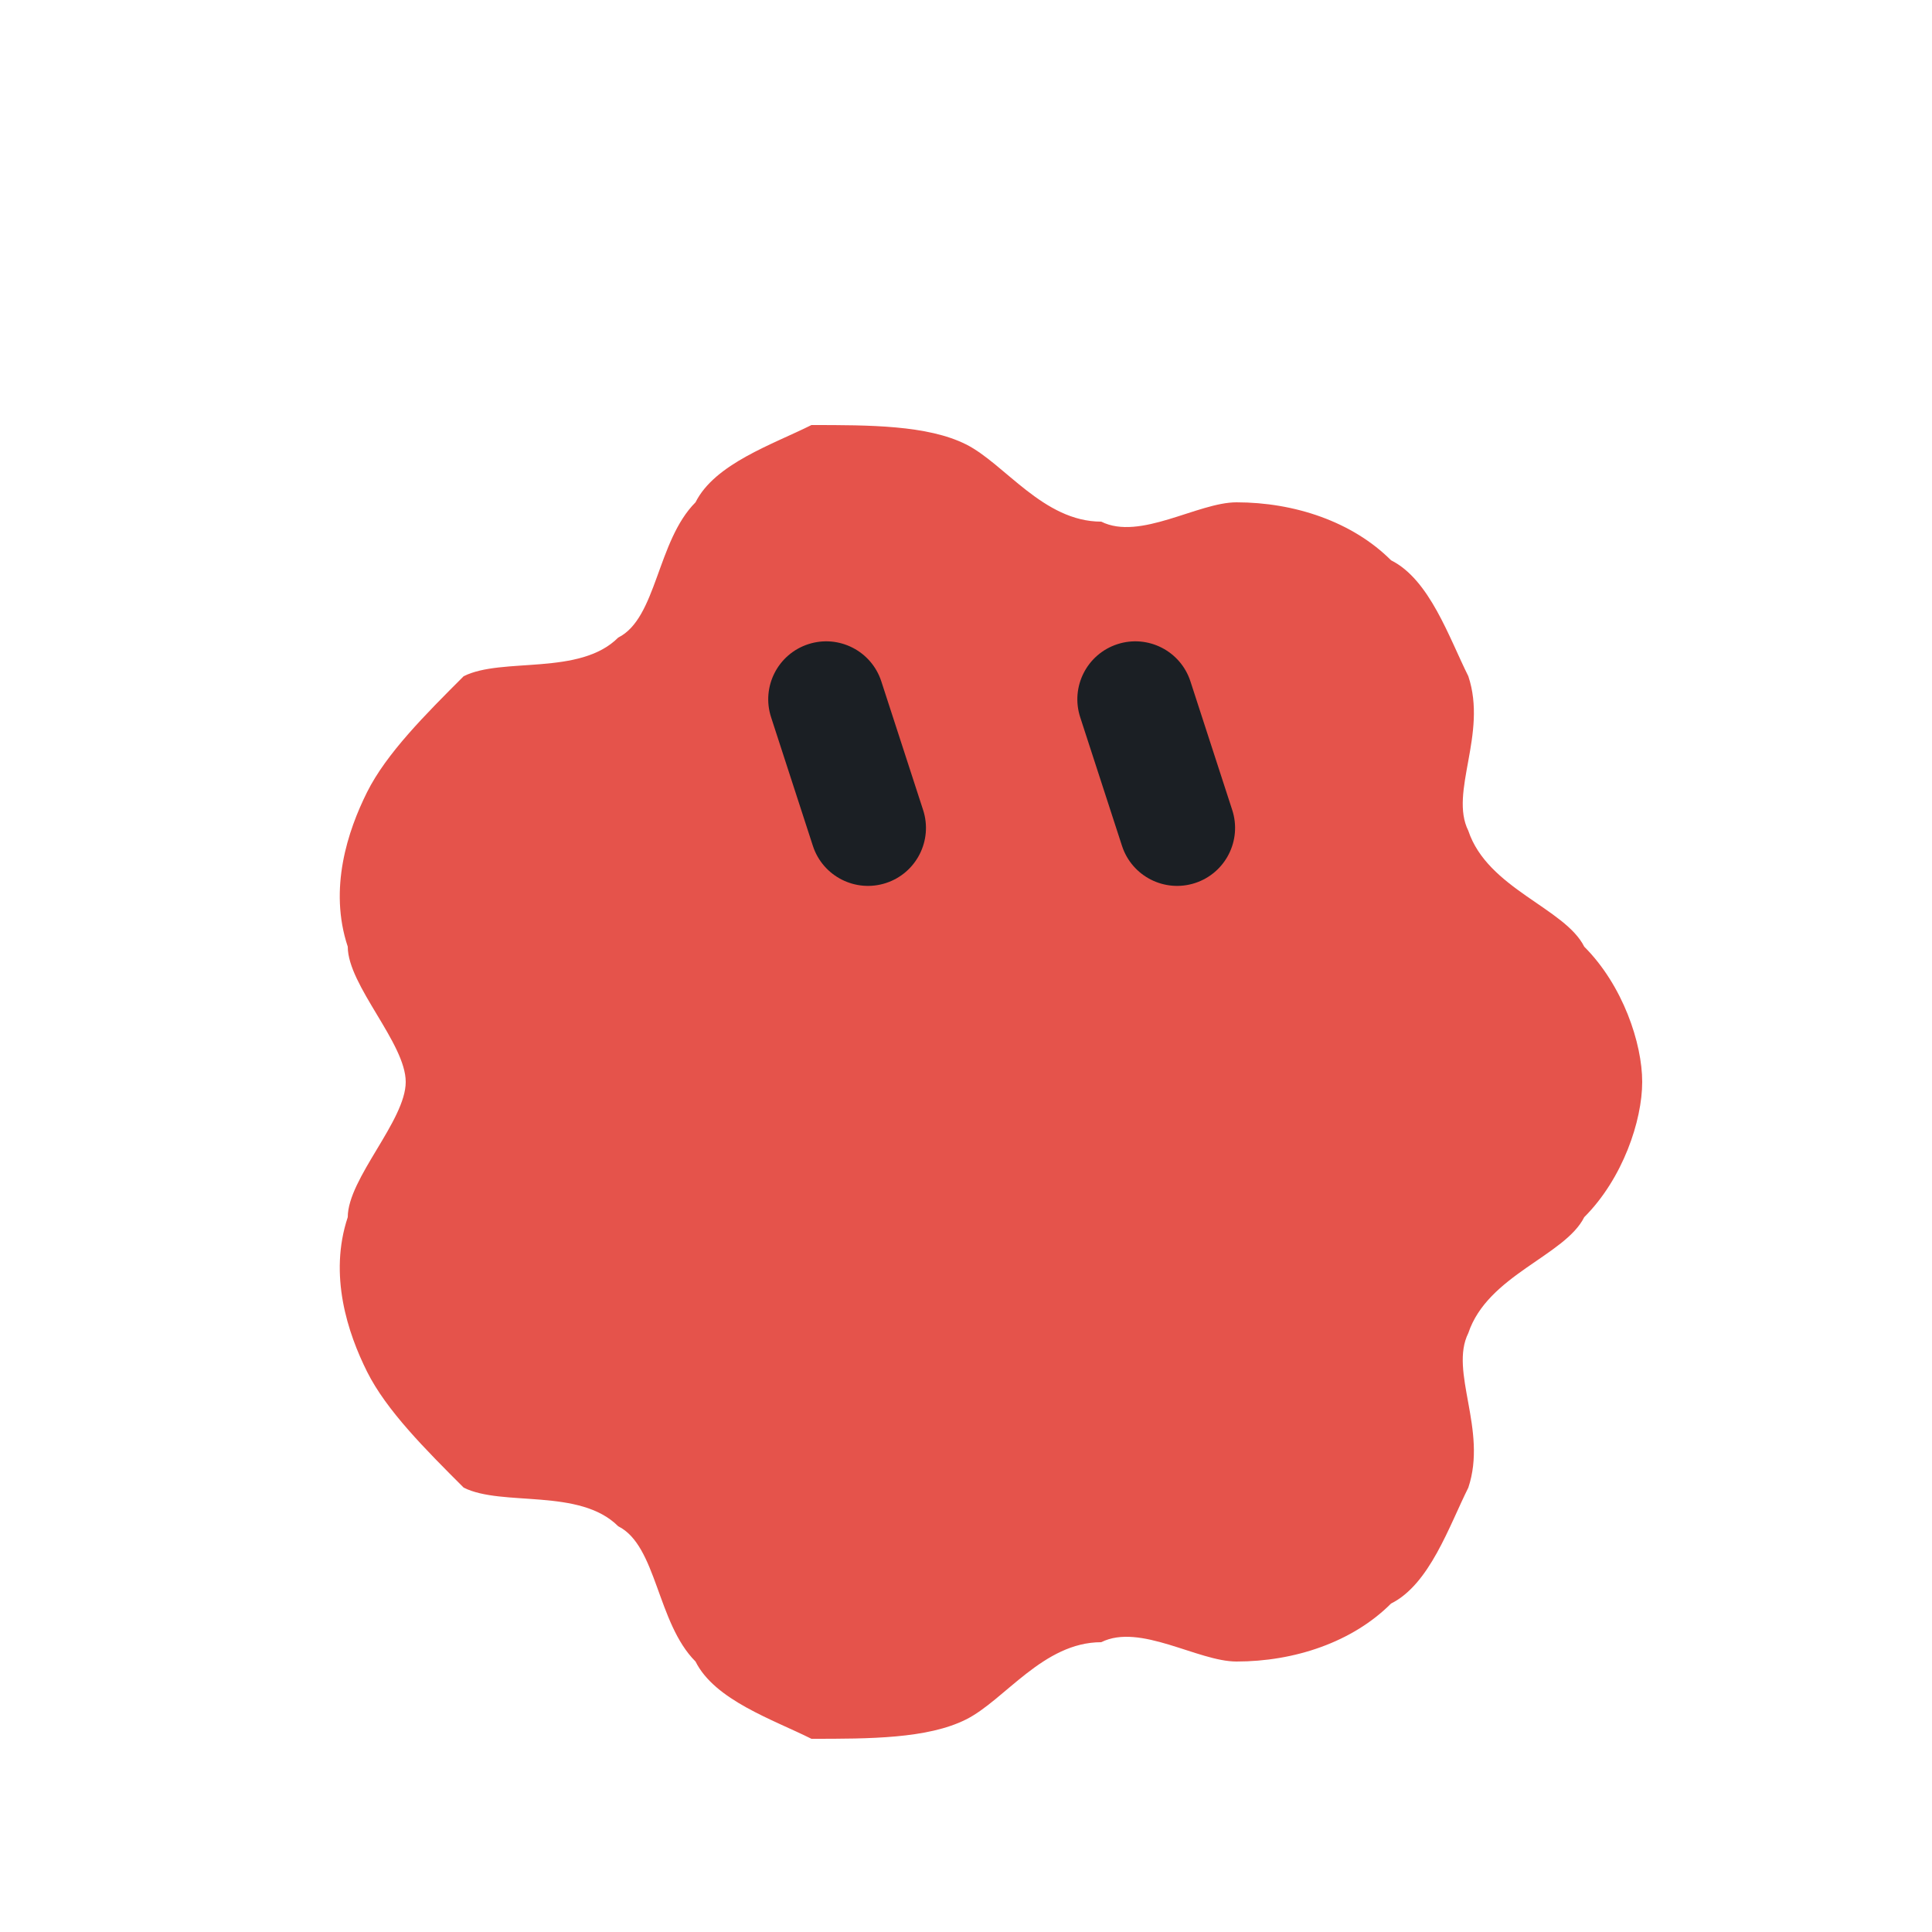
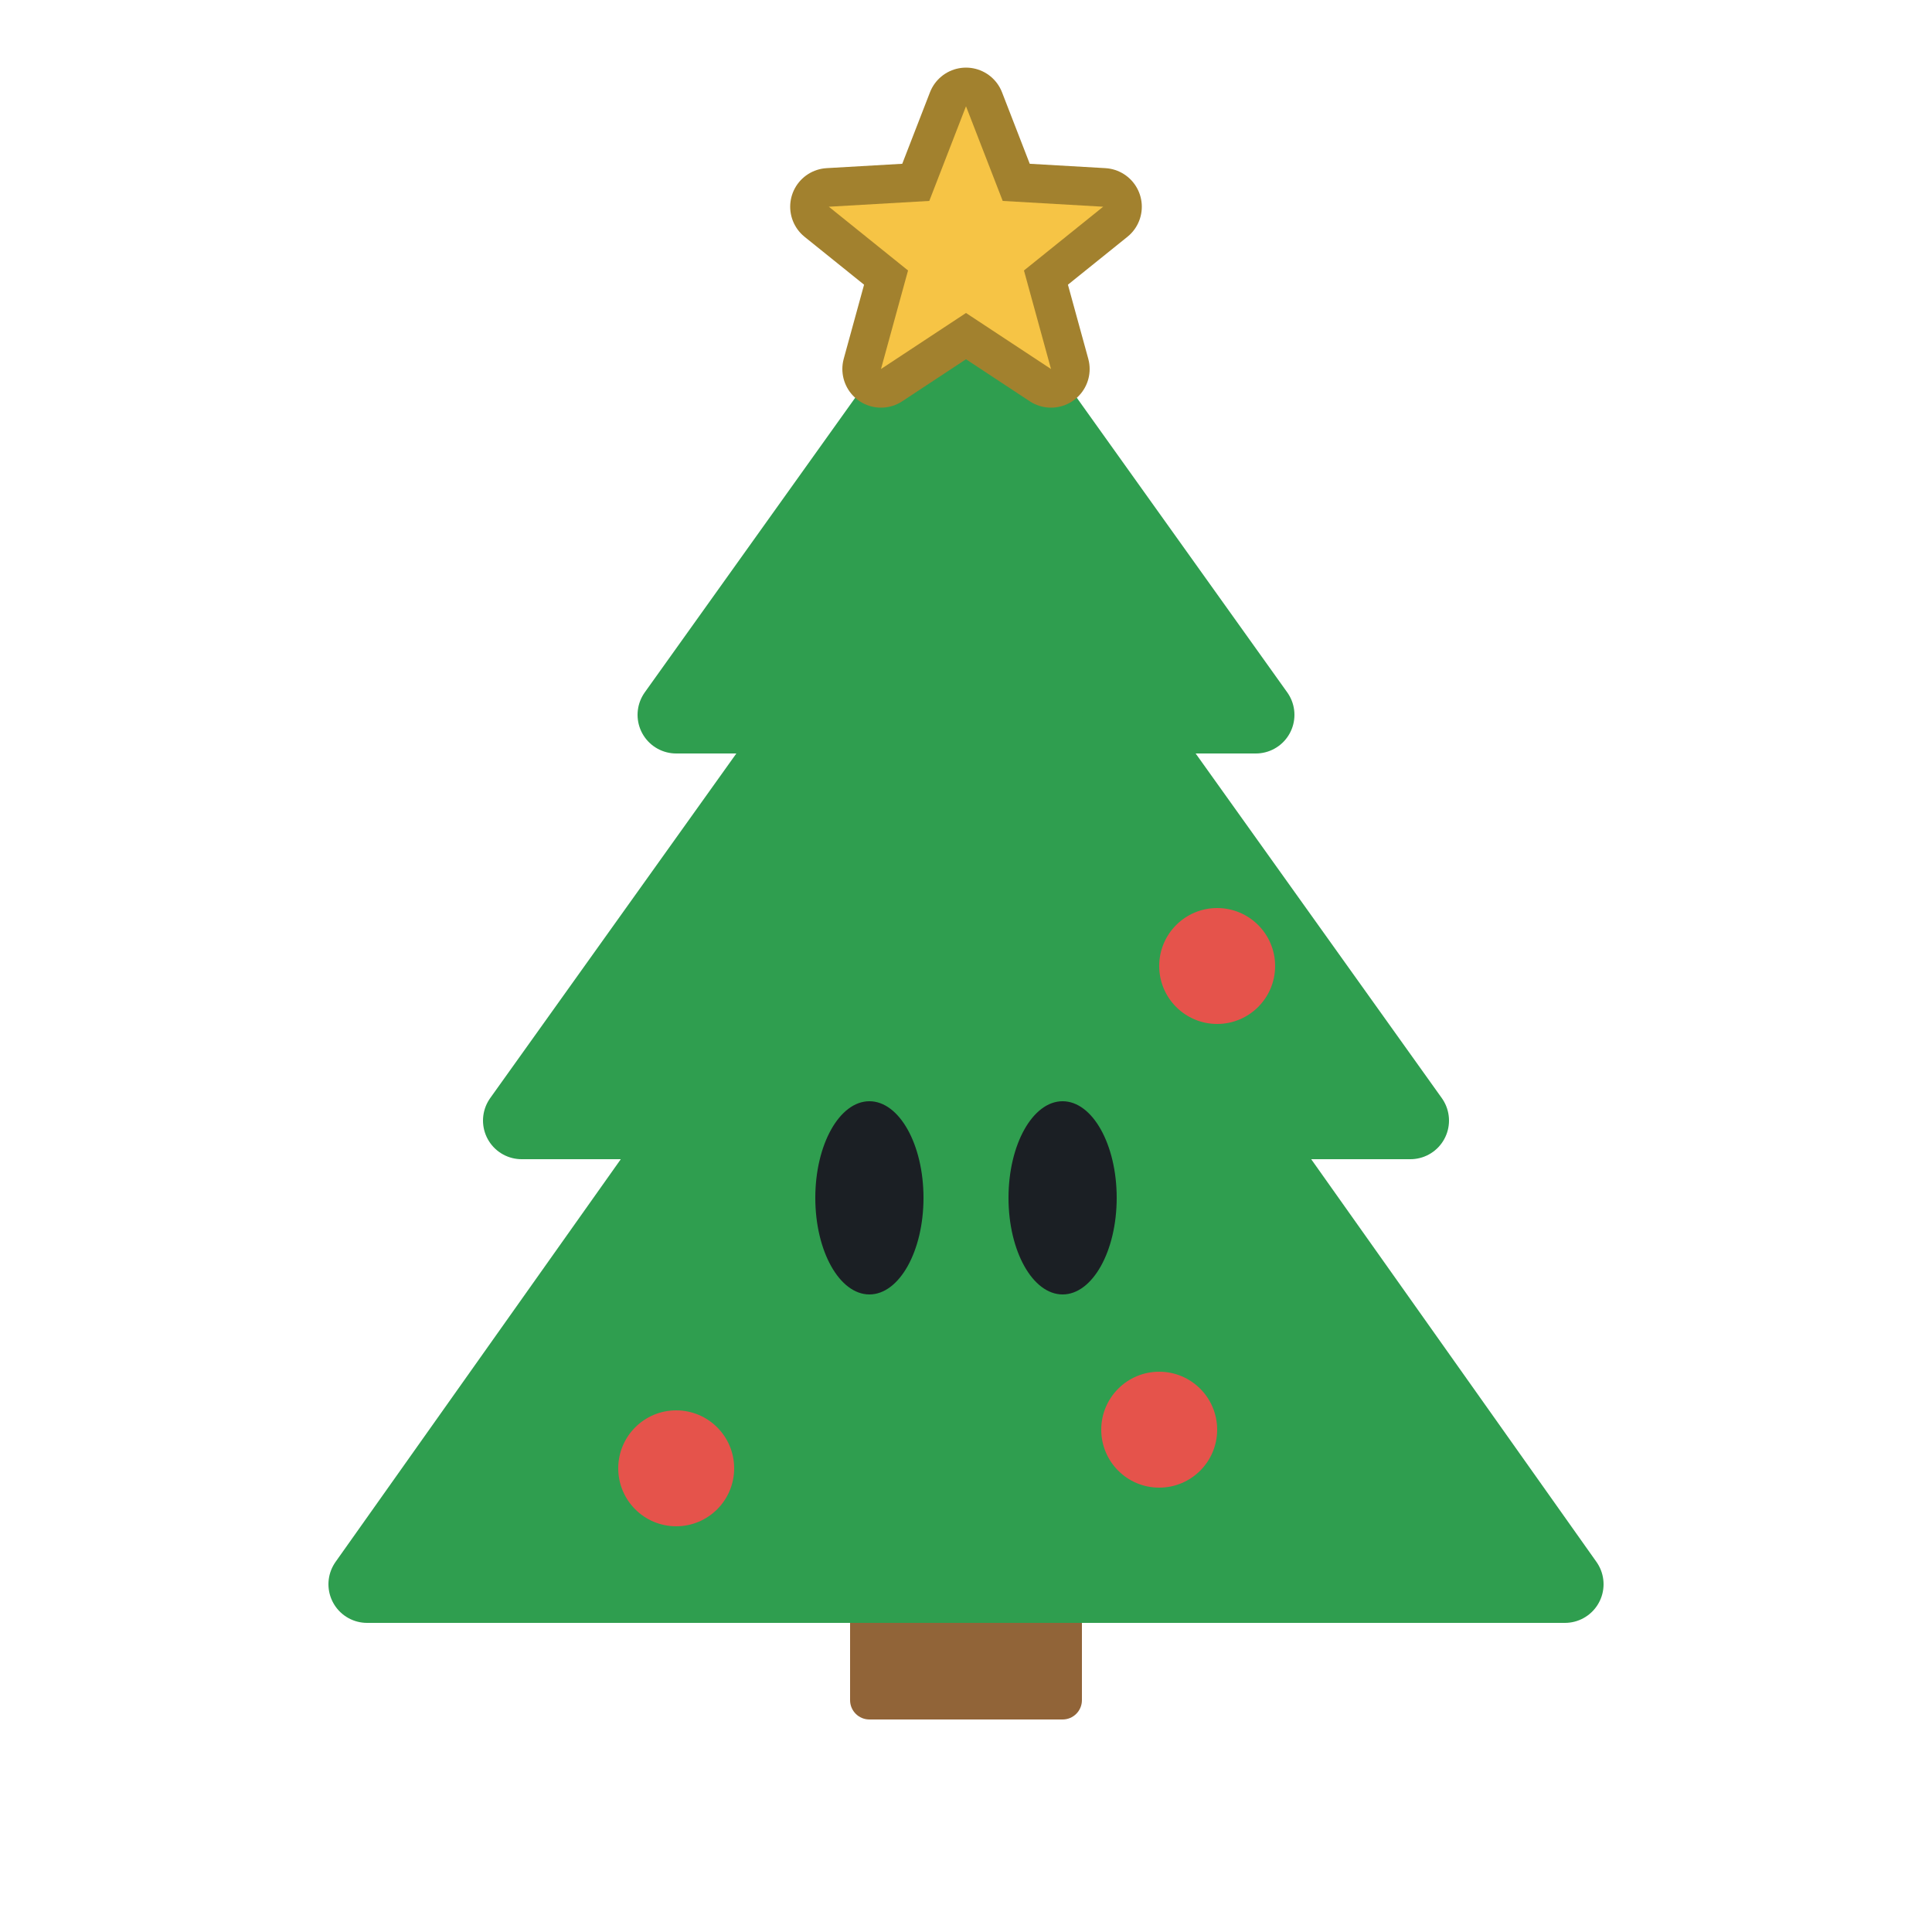
- <svg xmlns="http://www.w3.org/2000/svg" viewBox="0 0 100 100" role="img" aria-label="Strategy: a seven-puff cloud that looks a month ahead">
-   <style>.b{animation:q 3.6s ease-in-out infinite;transform-origin:50px 90px}.e{animation:k 6s 2.0s infinite;transform-box:fill-box;transform-origin:center}@keyframes q{50%{transform:translateY(-3px) scale(1.03,.97)}}@keyframes k{0%,92%,100%{transform:scaleY(1)}96%{transform:scaleY(.15)}}@media(prefers-reduced-motion:reduce){.b,.e{animation:none}}</style>
-   <g class="b">
-     <path d="M85 56C85 58 84 61 82 63C81 65 77 66 76 69C75 71 77 74 76 77C75 79 74 82 72 83C70 85 67 86 64 86C62 86 59 84 57 85C54 85 52 88 50 89C48 90 45 90 42 90C40 89 37 88 36 86C34 84 34 80 32 79C30 77 26 78 24 77C22 75 20 73 19 71C18 69 17 66 18 63C18 61 21 58 21 56C21 54 18 51 18 49C17 46 18 43 19 41C20 39 22 37 24 35C26 34 30 35 32 33C34 32 34 28 36 26C37 24 40 23 42 22C45 22 48 22 50 23C52 24 54 27 57 27C59 28 62 26 64 26C67 26 70 27 72 29C74 30 75 33 76 35C77 38 75 41 76 43C77 46 81 47 82 49C84 51 85 54 85 56Z" fill="#e5534b" />
-     <g transform="rotate(-18 44 40)">
-       <rect class="e" x="41" y="33" width="6" height="13" rx="3" fill="#1b1f24" />
-     </g>
-     <g transform="rotate(-18 60 40)">
-       <rect class="e" x="57" y="33" width="6" height="13" rx="3" fill="#1b1f24" />
+ <svg xmlns="http://www.w3.org/2000/svg" viewBox="0 0 100 100" role="img" aria-label="Strategy as a christmas tree, winter holidays" stroke-linecap="round" stroke-linejoin="round">
+   <style>@media(prefers-reduced-motion:no-preference){*{animation:3.2s -1s ease-in-out infinite}.s{animation-name:s}.q{animation-name:q}.s,.q{transform-origin:50px 90px}.g{animation-name:g}.g&gt;*{animation-name:e;transform-box:fill-box;transform-origin:center}@keyframes s{50%{transform:none}25%{transform:rotate(-8deg)}75%{transform:rotate(8deg)}}@keyframes q{0%,50%,to{transform:scale(.965,1.035)}25%,75%{transform:scale(1.07,.93)}}@keyframes g{50%{transform:none}25%{transform:translateX(-3.2px)}75%{transform:translateX(3.2px)}}@keyframes e{10%,50%,60%{transform:none}25%,75%{transform:scale(1.32,.7)}}}</style>
+   <g class="s">
+     <g class="q">
+       <rect x="44" y="80" width="12" height="9" rx="1" fill="#916438" />
+       <path d="M50 16L65 37H58L73 58H64L81 82H19L36 58H27L42 37H35Z" fill="#2f9e4f" stroke="#2f9e4f" stroke-width="4" />
+       <circle cx="35" cy="76" r="3" fill="#e5534b" />
+       <circle cx="63" cy="50" r="3" fill="#e5534b" />
+       <circle cx="60" cy="74" r="3" fill="#e5534b" />
+       <path d="M50 5.5L51.9 10.4L57.1 10.7L53 14L54.4 19.1L50 16.2L45.6 19.1L47 14L42.9 10.7L48.1 10.4Z" fill="#f6c445" stroke="#a2812e" stroke-width="4" paint-order="stroke" />
+       <g class="g" fill="#1b1f24">
+         <ellipse cx="45" cy="62" rx="2.8" ry="5" />
+         <ellipse cx="55" cy="62" rx="2.8" ry="5" />
+       </g>
    </g>
  </g>
</svg>
